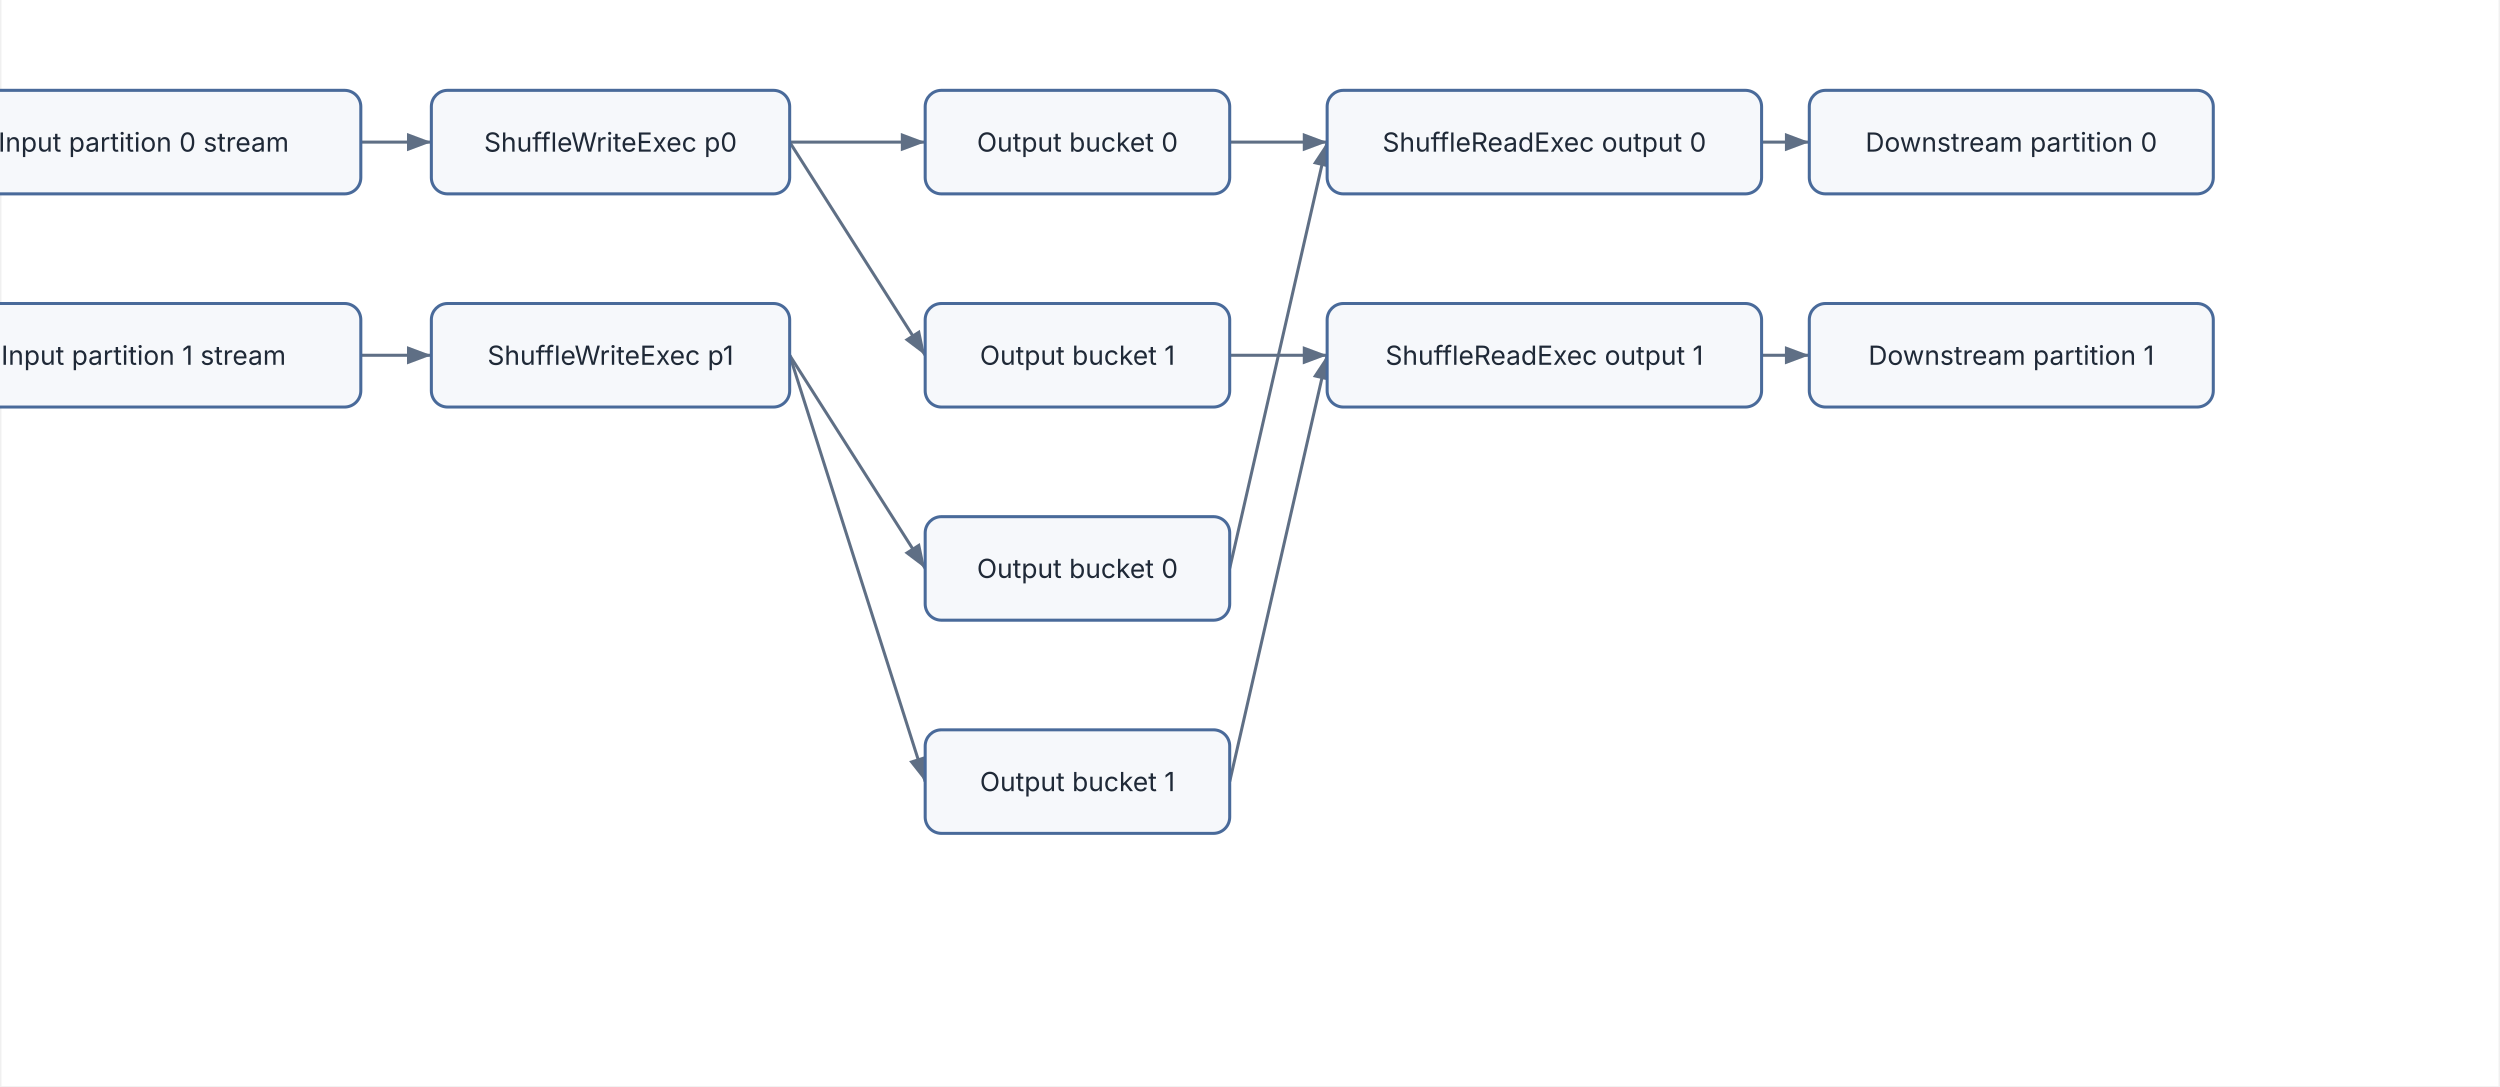
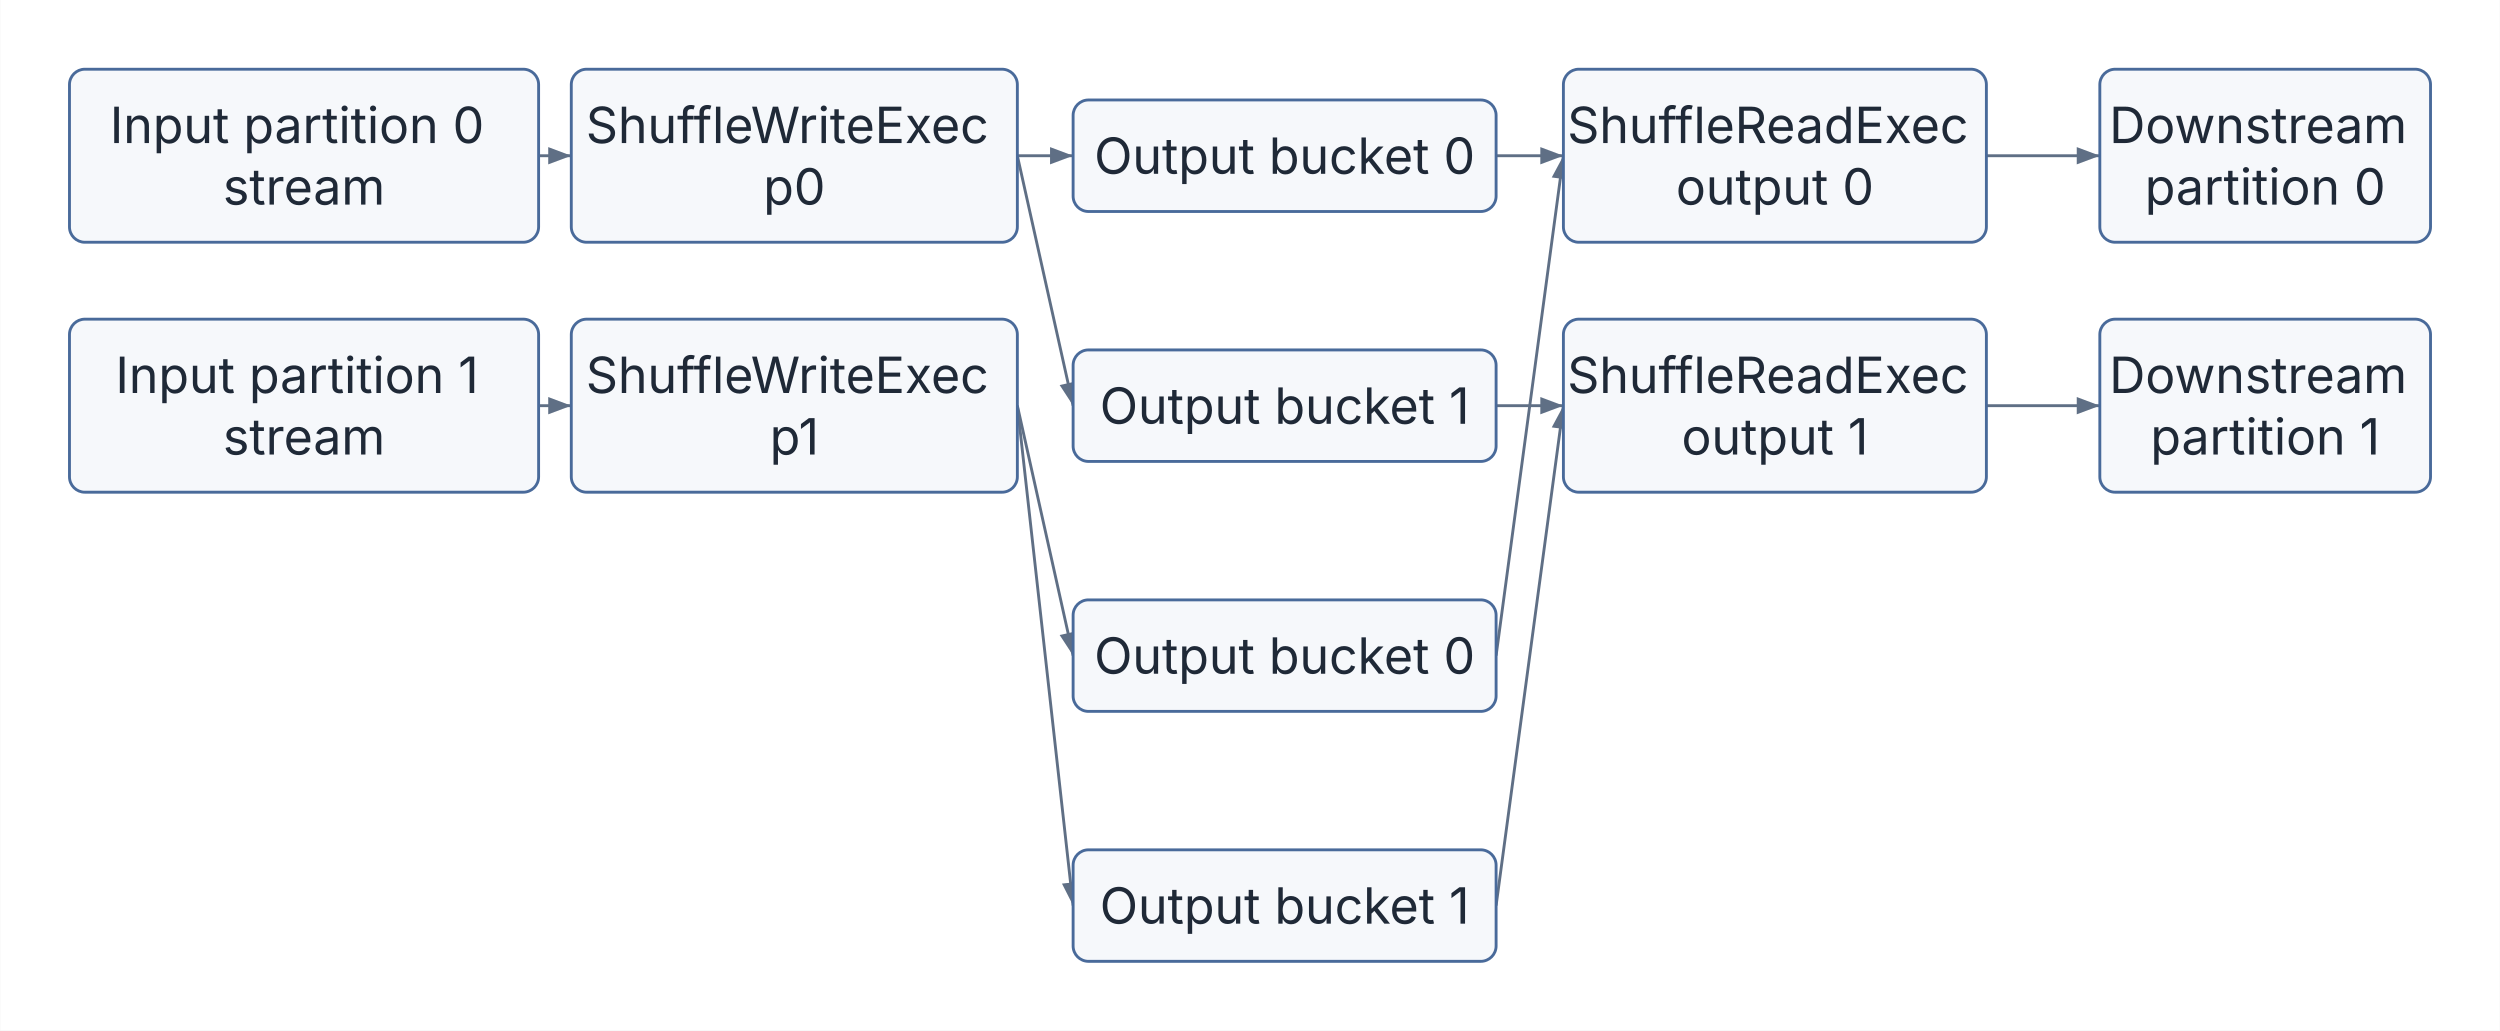
- <svg xmlns="http://www.w3.org/2000/svg" width="900" height="391" viewBox="0 0 1230 535">
+ <svg xmlns="http://www.w3.org/2000/svg" width="900" height="371" viewBox="0 0 1300 536">
  <defs>
    <marker id="arrow" markerWidth="10" markerHeight="10" refX="8" refY="3" orient="auto" markerUnits="strokeWidth">
      <path d="M0,0 L0,6 L8,3 z" fill="#5f6f85" />
    </marker>
  </defs>
-   <rect x="0" y="0" width="1230" height="535" fill="white" />
-   <line x1="177" y1="70" x2="211.75" y2="70" stroke="#5f6f85" stroke-width="1.5" marker-end="url(#arrow)" />
-   <line x1="177" y1="175" x2="211.75" y2="175" stroke="#5f6f85" stroke-width="1.5" marker-end="url(#arrow)" />
-   <line x1="388.25" y1="70" x2="455" y2="70" stroke="#5f6f85" stroke-width="1.5" marker-end="url(#arrow)" />
-   <line x1="388.25" y1="70" x2="455" y2="175" stroke="#5f6f85" stroke-width="1.5" marker-end="url(#arrow)" />
-   <line x1="388.25" y1="175" x2="455" y2="280" stroke="#5f6f85" stroke-width="1.5" marker-end="url(#arrow)" />
-   <line x1="388.25" y1="175" x2="455" y2="385" stroke="#5f6f85" stroke-width="1.5" marker-end="url(#arrow)" />
-   <line x1="605" y1="70" x2="653" y2="70" stroke="#5f6f85" stroke-width="1.5" marker-end="url(#arrow)" />
-   <line x1="605" y1="280" x2="653" y2="70" stroke="#5f6f85" stroke-width="1.5" marker-end="url(#arrow)" />
-   <line x1="605" y1="175" x2="653" y2="175" stroke="#5f6f85" stroke-width="1.5" marker-end="url(#arrow)" />
-   <line x1="605" y1="385" x2="653" y2="175" stroke="#5f6f85" stroke-width="1.5" marker-end="url(#arrow)" />
-   <line x1="867" y1="70" x2="890.5" y2="70" stroke="#5f6f85" stroke-width="1.5" marker-end="url(#arrow)" />
-   <line x1="867" y1="175" x2="890.5" y2="175" stroke="#5f6f85" stroke-width="1.5" marker-end="url(#arrow)" />
-   <rect x="-37" y="44.5" width="214" height="51" rx="8" fill="#f6f8fb" stroke="#496a9a" stroke-width="1.5" />
-   <text x="70" y="70" text-anchor="middle" dominant-baseline="middle" font-family="Inter, Helvetica, Arial, sans-serif" font-size="13" fill="#1f2937">
-     <tspan x="70" dy="0">Input partition 0 stream</tspan>
+   <rect x="0" y="0" width="1300" height="536" fill="white" />
+   <line x1="280" y1="81" x2="297" y2="81" stroke="#5f6f85" stroke-width="1.5" marker-end="url(#arrow)" />
+   <line x1="280" y1="211" x2="297" y2="211" stroke="#5f6f85" stroke-width="1.5" marker-end="url(#arrow)" />
+   <line x1="529" y1="81" x2="558" y2="81" stroke="#5f6f85" stroke-width="1.5" marker-end="url(#arrow)" />
+   <line x1="529" y1="81" x2="558" y2="211" stroke="#5f6f85" stroke-width="1.5" marker-end="url(#arrow)" />
+   <line x1="529" y1="211" x2="558" y2="341" stroke="#5f6f85" stroke-width="1.5" marker-end="url(#arrow)" />
+   <line x1="529" y1="211" x2="558" y2="471" stroke="#5f6f85" stroke-width="1.5" marker-end="url(#arrow)" />
+   <line x1="778" y1="81" x2="813" y2="81" stroke="#5f6f85" stroke-width="1.5" marker-end="url(#arrow)" />
+   <line x1="778" y1="341" x2="813" y2="81" stroke="#5f6f85" stroke-width="1.5" marker-end="url(#arrow)" />
+   <line x1="778" y1="211" x2="813" y2="211" stroke="#5f6f85" stroke-width="1.5" marker-end="url(#arrow)" />
+   <line x1="778" y1="471" x2="813" y2="211" stroke="#5f6f85" stroke-width="1.5" marker-end="url(#arrow)" />
+   <line x1="1033" y1="81" x2="1092" y2="81" stroke="#5f6f85" stroke-width="1.5" marker-end="url(#arrow)" />
+   <line x1="1033" y1="211" x2="1092" y2="211" stroke="#5f6f85" stroke-width="1.5" marker-end="url(#arrow)" />
+   <rect x="36" y="36" width="244" height="90" rx="8" fill="#f6f8fb" stroke="#496a9a" stroke-width="1.5" />
+   <text x="158" y="65" text-anchor="middle" dominant-baseline="middle" font-family="Inter, Helvetica, Arial, sans-serif" font-size="26" fill="#1f2937">
+     <tspan x="158" dy="0">Input partition 0</tspan>
+     <tspan x="158" dy="32">stream</tspan>
  </text>
-   <rect x="-37" y="149.5" width="214" height="51" rx="8" fill="#f6f8fb" stroke="#496a9a" stroke-width="1.5" />
-   <text x="70" y="175" text-anchor="middle" dominant-baseline="middle" font-family="Inter, Helvetica, Arial, sans-serif" font-size="13" fill="#1f2937">
-     <tspan x="70" dy="0">Input partition 1 stream</tspan>
+   <rect x="36" y="166" width="244" height="90" rx="8" fill="#f6f8fb" stroke="#496a9a" stroke-width="1.5" />
+   <text x="158" y="195" text-anchor="middle" dominant-baseline="middle" font-family="Inter, Helvetica, Arial, sans-serif" font-size="26" fill="#1f2937">
+     <tspan x="158" dy="0">Input partition 1</tspan>
+     <tspan x="158" dy="32">stream</tspan>
  </text>
-   <rect x="211.75" y="44.5" width="176.5" height="51" rx="8" fill="#f6f8fb" stroke="#496a9a" stroke-width="1.5" />
-   <text x="300" y="70" text-anchor="middle" dominant-baseline="middle" font-family="Inter, Helvetica, Arial, sans-serif" font-size="13" fill="#1f2937">
-     <tspan x="300" dy="0">ShuffleWriteExec p0</tspan>
+   <rect x="297" y="36" width="232" height="90" rx="8" fill="#f6f8fb" stroke="#496a9a" stroke-width="1.5" />
+   <text x="413" y="65" text-anchor="middle" dominant-baseline="middle" font-family="Inter, Helvetica, Arial, sans-serif" font-size="26" fill="#1f2937">
+     <tspan x="413" dy="0">ShuffleWriteExec</tspan>
+     <tspan x="413" dy="32">p0</tspan>
  </text>
-   <rect x="211.75" y="149.5" width="176.5" height="51" rx="8" fill="#f6f8fb" stroke="#496a9a" stroke-width="1.5" />
-   <text x="300" y="175" text-anchor="middle" dominant-baseline="middle" font-family="Inter, Helvetica, Arial, sans-serif" font-size="13" fill="#1f2937">
-     <tspan x="300" dy="0">ShuffleWriteExec p1</tspan>
+   <rect x="297" y="166" width="232" height="90" rx="8" fill="#f6f8fb" stroke="#496a9a" stroke-width="1.5" />
+   <text x="413" y="195" text-anchor="middle" dominant-baseline="middle" font-family="Inter, Helvetica, Arial, sans-serif" font-size="26" fill="#1f2937">
+     <tspan x="413" dy="0">ShuffleWriteExec</tspan>
+     <tspan x="413" dy="32">p1</tspan>
  </text>
-   <rect x="455" y="44.5" width="150" height="51" rx="8" fill="#f6f8fb" stroke="#496a9a" stroke-width="1.5" />
-   <text x="530" y="70" text-anchor="middle" dominant-baseline="middle" font-family="Inter, Helvetica, Arial, sans-serif" font-size="13" fill="#1f2937">
-     <tspan x="530" dy="0">Output bucket 0</tspan>
+   <rect x="558" y="52" width="220" height="58" rx="8" fill="#f6f8fb" stroke="#496a9a" stroke-width="1.5" />
+   <text x="668" y="81" text-anchor="middle" dominant-baseline="middle" font-family="Inter, Helvetica, Arial, sans-serif" font-size="26" fill="#1f2937">
+     <tspan x="668" dy="0">Output bucket 0</tspan>
  </text>
-   <rect x="455" y="149.5" width="150" height="51" rx="8" fill="#f6f8fb" stroke="#496a9a" stroke-width="1.5" />
-   <text x="530" y="175" text-anchor="middle" dominant-baseline="middle" font-family="Inter, Helvetica, Arial, sans-serif" font-size="13" fill="#1f2937">
-     <tspan x="530" dy="0">Output bucket 1</tspan>
+   <rect x="558" y="182" width="220" height="58" rx="8" fill="#f6f8fb" stroke="#496a9a" stroke-width="1.5" />
+   <text x="668" y="211" text-anchor="middle" dominant-baseline="middle" font-family="Inter, Helvetica, Arial, sans-serif" font-size="26" fill="#1f2937">
+     <tspan x="668" dy="0">Output bucket 1</tspan>
  </text>
-   <rect x="455" y="254.5" width="150" height="51" rx="8" fill="#f6f8fb" stroke="#496a9a" stroke-width="1.5" />
-   <text x="530" y="280" text-anchor="middle" dominant-baseline="middle" font-family="Inter, Helvetica, Arial, sans-serif" font-size="13" fill="#1f2937">
-     <tspan x="530" dy="0">Output bucket 0</tspan>
+   <rect x="558" y="312" width="220" height="58" rx="8" fill="#f6f8fb" stroke="#496a9a" stroke-width="1.5" />
+   <text x="668" y="341" text-anchor="middle" dominant-baseline="middle" font-family="Inter, Helvetica, Arial, sans-serif" font-size="26" fill="#1f2937">
+     <tspan x="668" dy="0">Output bucket 0</tspan>
  </text>
-   <rect x="455" y="359.5" width="150" height="51" rx="8" fill="#f6f8fb" stroke="#496a9a" stroke-width="1.5" />
-   <text x="530" y="385" text-anchor="middle" dominant-baseline="middle" font-family="Inter, Helvetica, Arial, sans-serif" font-size="13" fill="#1f2937">
-     <tspan x="530" dy="0">Output bucket 1</tspan>
+   <rect x="558" y="442" width="220" height="58" rx="8" fill="#f6f8fb" stroke="#496a9a" stroke-width="1.5" />
+   <text x="668" y="471" text-anchor="middle" dominant-baseline="middle" font-family="Inter, Helvetica, Arial, sans-serif" font-size="26" fill="#1f2937">
+     <tspan x="668" dy="0">Output bucket 1</tspan>
  </text>
-   <rect x="653" y="44.5" width="214" height="51" rx="8" fill="#f6f8fb" stroke="#496a9a" stroke-width="1.5" />
-   <text x="760" y="70" text-anchor="middle" dominant-baseline="middle" font-family="Inter, Helvetica, Arial, sans-serif" font-size="13" fill="#1f2937">
-     <tspan x="760" dy="0">ShuffleReadExec output 0</tspan>
+   <rect x="813" y="36" width="220" height="90" rx="8" fill="#f6f8fb" stroke="#496a9a" stroke-width="1.5" />
+   <text x="923" y="65" text-anchor="middle" dominant-baseline="middle" font-family="Inter, Helvetica, Arial, sans-serif" font-size="26" fill="#1f2937">
+     <tspan x="923" dy="0">ShuffleReadExec</tspan>
+     <tspan x="923" dy="32">output 0</tspan>
  </text>
-   <rect x="653" y="149.5" width="214" height="51" rx="8" fill="#f6f8fb" stroke="#496a9a" stroke-width="1.5" />
-   <text x="760" y="175" text-anchor="middle" dominant-baseline="middle" font-family="Inter, Helvetica, Arial, sans-serif" font-size="13" fill="#1f2937">
-     <tspan x="760" dy="0">ShuffleReadExec output 1</tspan>
+   <rect x="813" y="166" width="220" height="90" rx="8" fill="#f6f8fb" stroke="#496a9a" stroke-width="1.5" />
+   <text x="923" y="195" text-anchor="middle" dominant-baseline="middle" font-family="Inter, Helvetica, Arial, sans-serif" font-size="26" fill="#1f2937">
+     <tspan x="923" dy="0">ShuffleReadExec</tspan>
+     <tspan x="923" dy="32">output 1</tspan>
  </text>
-   <rect x="890.5" y="44.5" width="199" height="51" rx="8" fill="#f6f8fb" stroke="#496a9a" stroke-width="1.5" />
-   <text x="990" y="70" text-anchor="middle" dominant-baseline="middle" font-family="Inter, Helvetica, Arial, sans-serif" font-size="13" fill="#1f2937">
-     <tspan x="990" dy="0">Downstream partition 0</tspan>
+   <rect x="1092" y="36" width="172" height="90" rx="8" fill="#f6f8fb" stroke="#496a9a" stroke-width="1.5" />
+   <text x="1178" y="65" text-anchor="middle" dominant-baseline="middle" font-family="Inter, Helvetica, Arial, sans-serif" font-size="26" fill="#1f2937">
+     <tspan x="1178" dy="0">Downstream</tspan>
+     <tspan x="1178" dy="32">partition 0</tspan>
  </text>
-   <rect x="890.5" y="149.5" width="199" height="51" rx="8" fill="#f6f8fb" stroke="#496a9a" stroke-width="1.5" />
-   <text x="990" y="175" text-anchor="middle" dominant-baseline="middle" font-family="Inter, Helvetica, Arial, sans-serif" font-size="13" fill="#1f2937">
-     <tspan x="990" dy="0">Downstream partition 1</tspan>
+   <rect x="1092" y="166" width="172" height="90" rx="8" fill="#f6f8fb" stroke="#496a9a" stroke-width="1.5" />
+   <text x="1178" y="195" text-anchor="middle" dominant-baseline="middle" font-family="Inter, Helvetica, Arial, sans-serif" font-size="26" fill="#1f2937">
+     <tspan x="1178" dy="0">Downstream</tspan>
+     <tspan x="1178" dy="32">partition 1</tspan>
  </text>
</svg>
